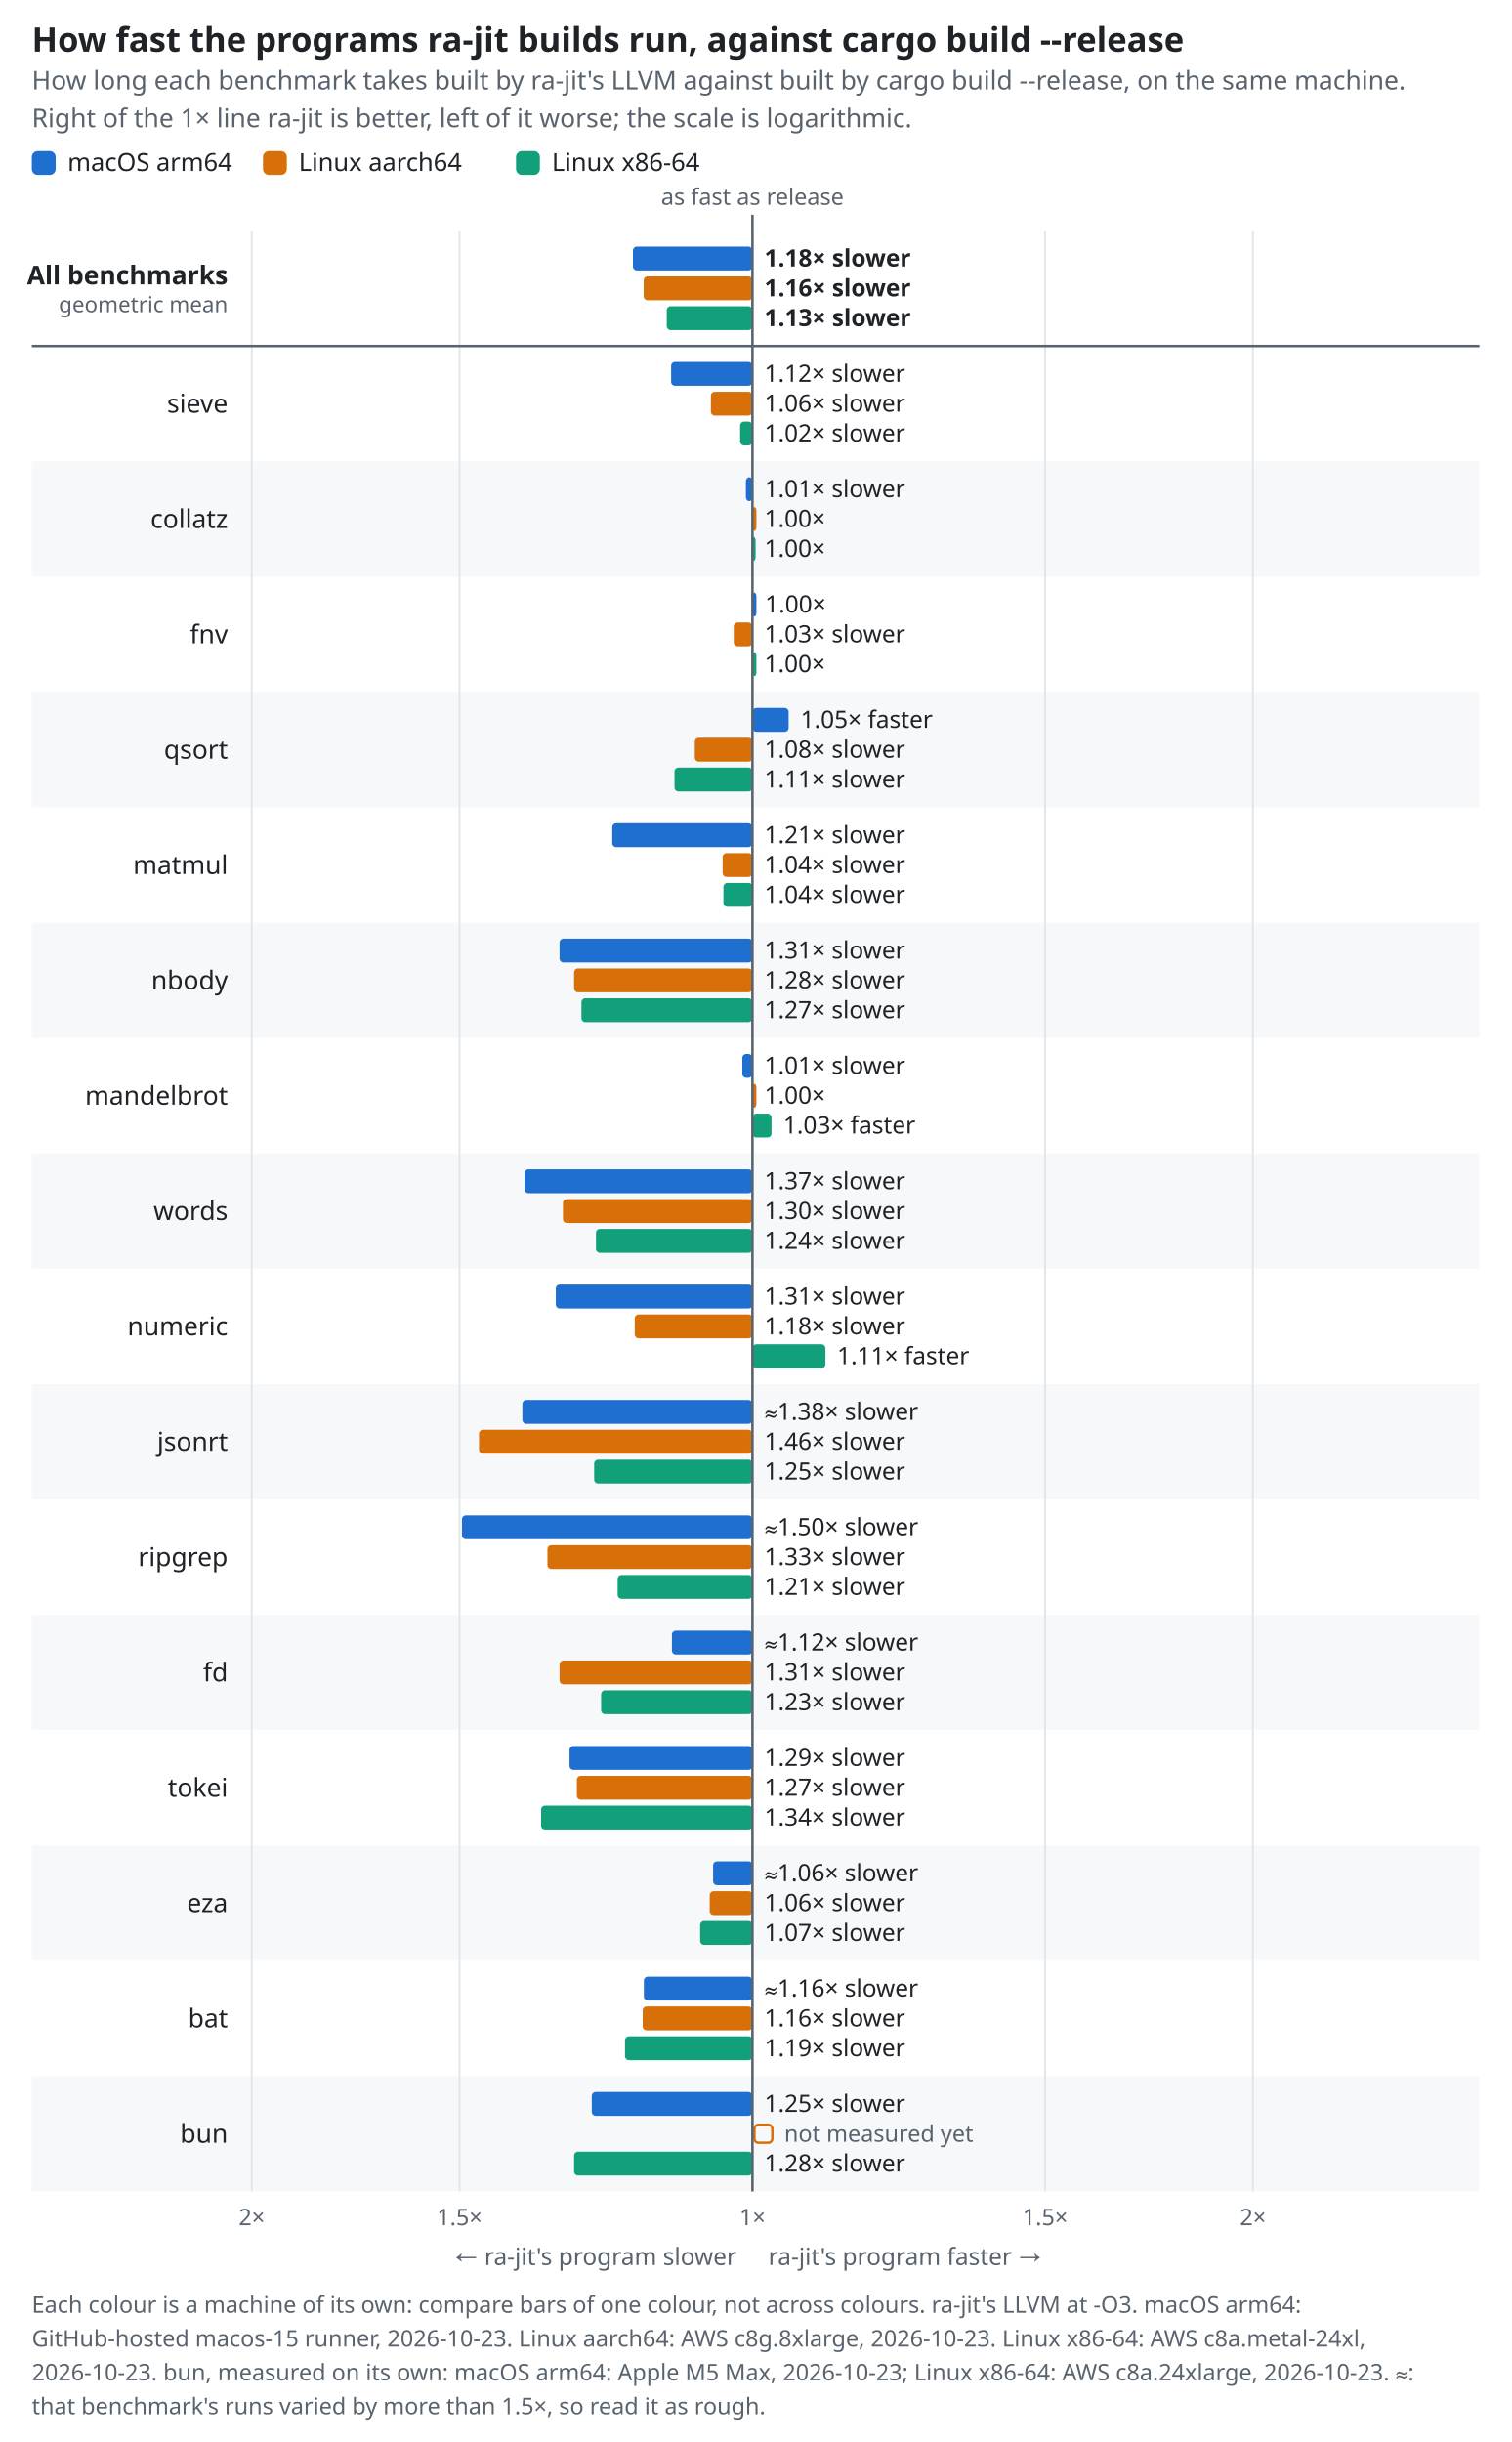
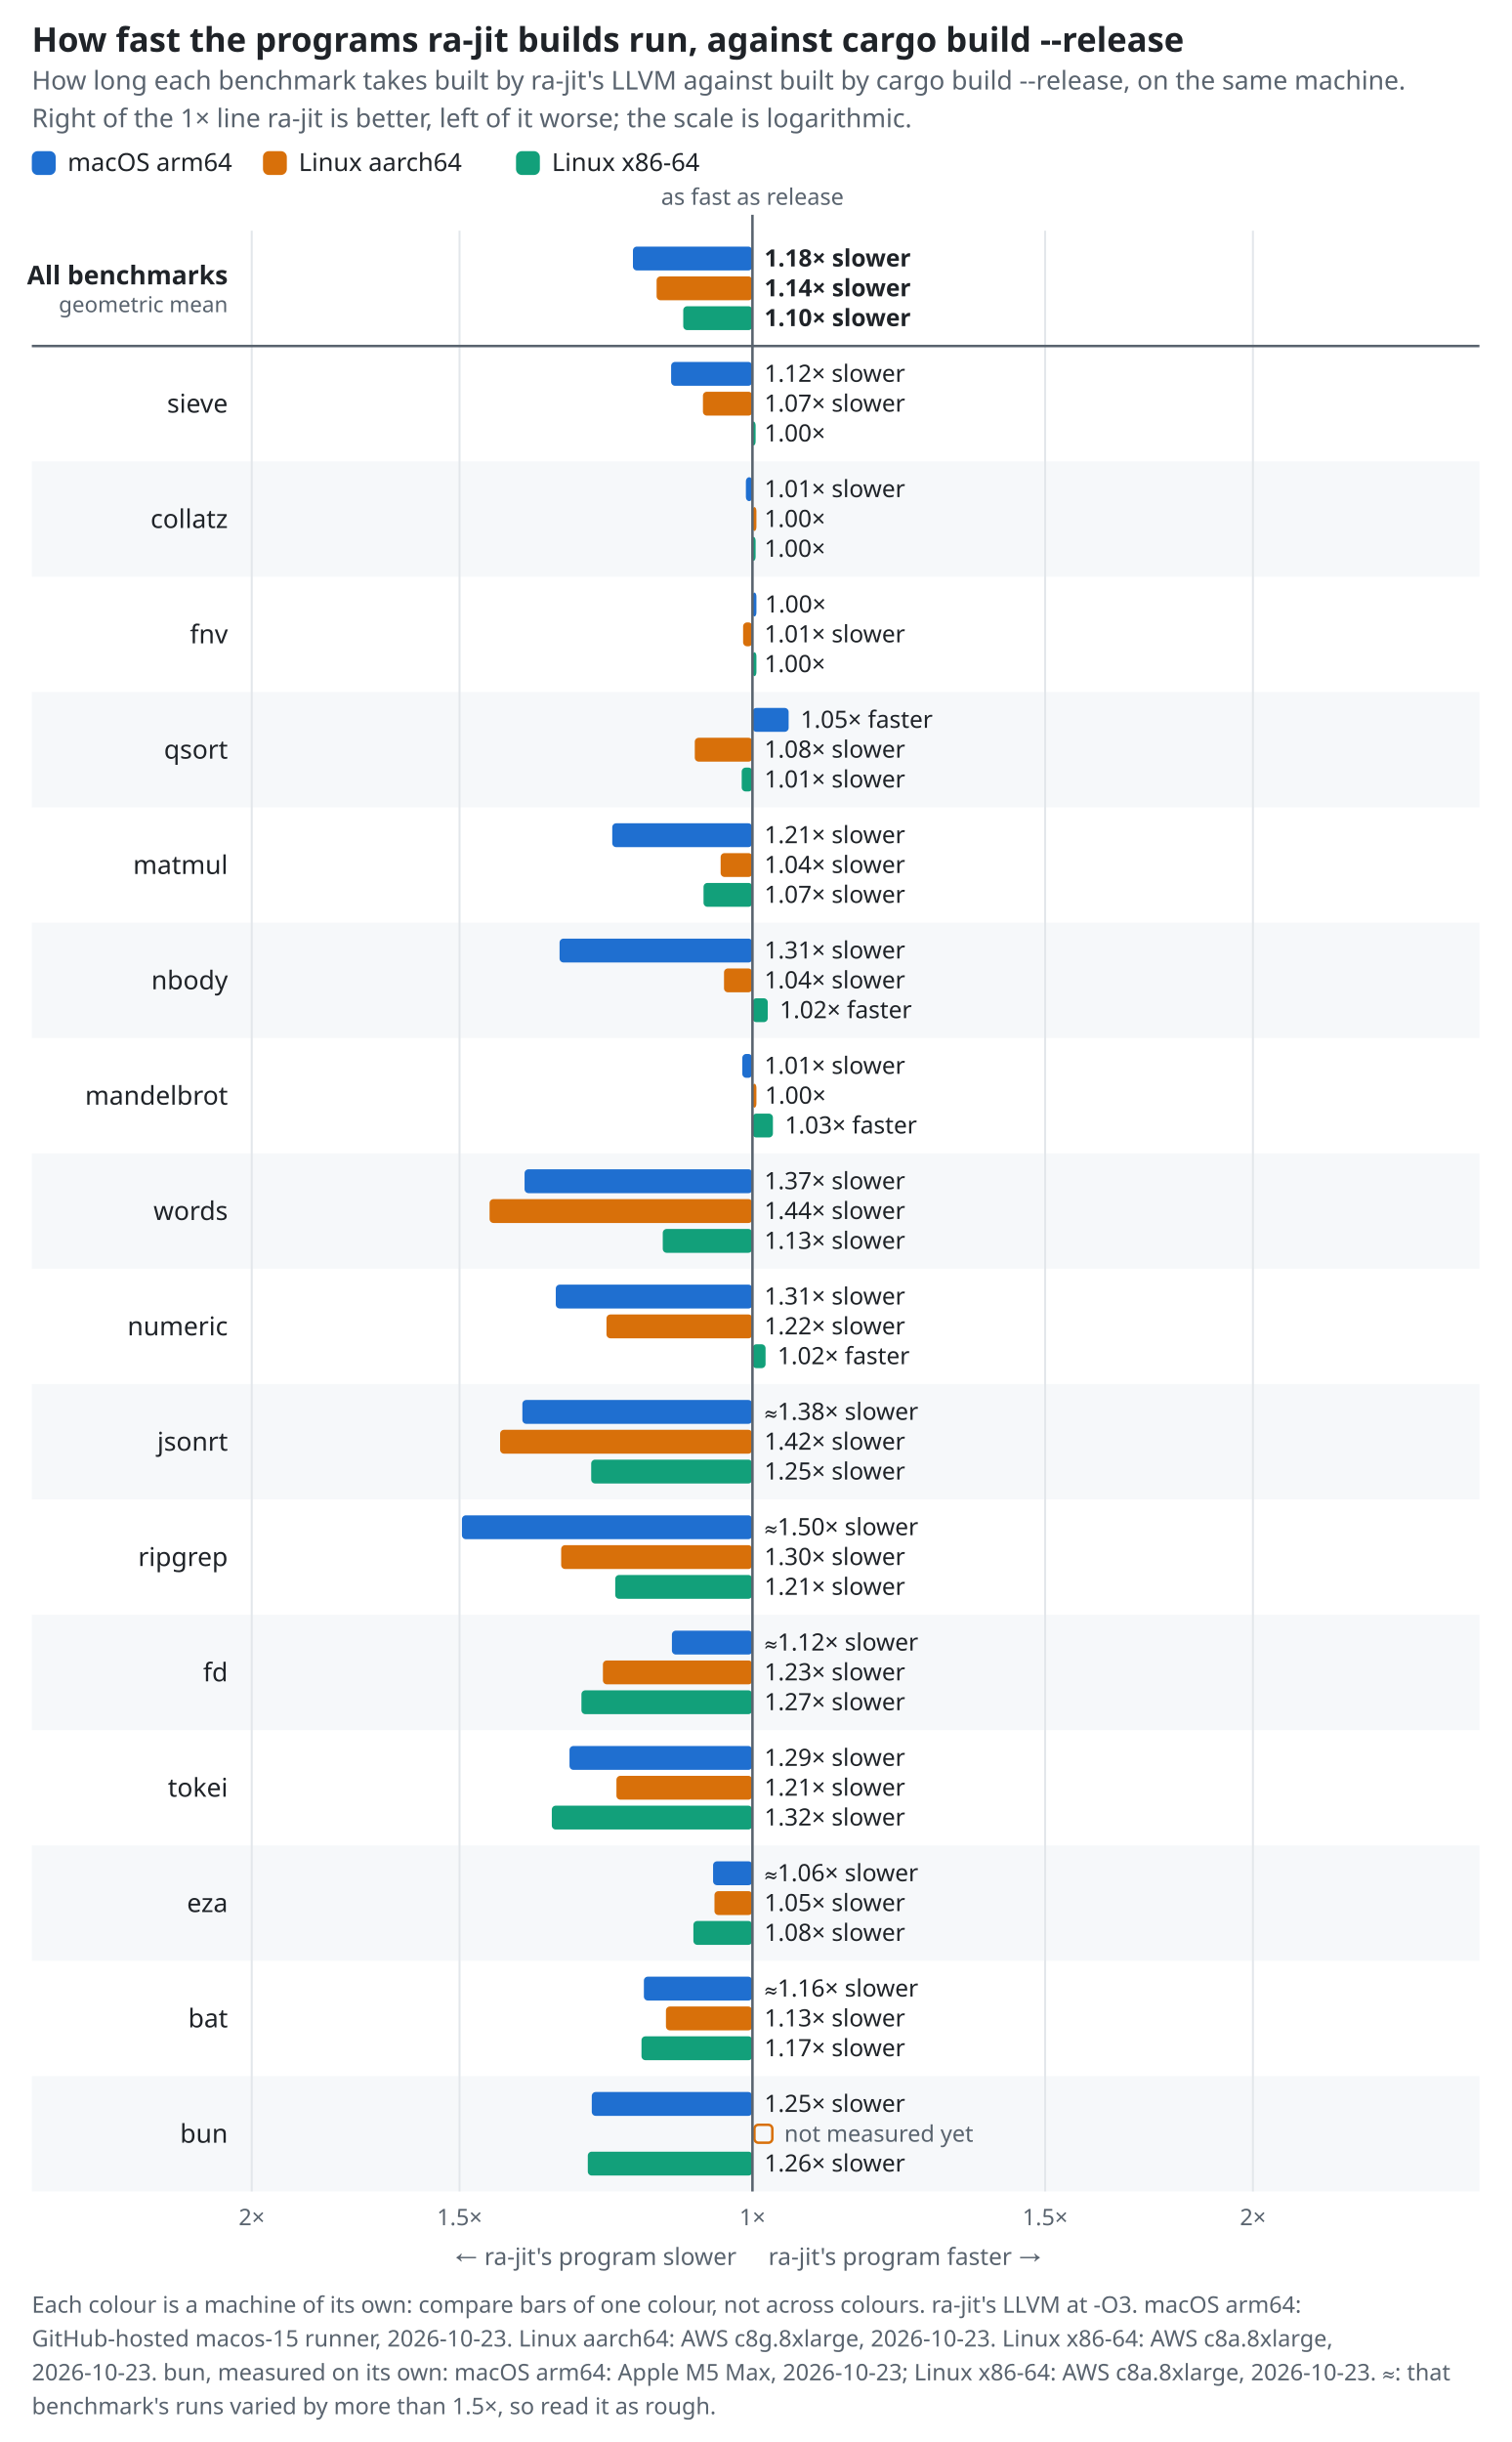
<svg xmlns="http://www.w3.org/2000/svg" width="760" height="1228" viewBox="0 0 760 1228" role="img" aria-label="How fast the programs ra-jit builds run, against cargo build --release">
  <style>text{font-family:-apple-system, BlinkMacSystemFont, 'Segoe UI', 'Noto Sans', Helvetica, Arial, sans-serif;fill:#1f2328}.d{fill:#59636e}.b{font-weight:600}.v{font-variant-numeric:tabular-nums}.g{stroke:#e3e7eb}.r{stroke:#59636e;stroke-width:1.25}.z{fill:#f6f8fa}.o{fill:none;stroke-width:1.25}.p0{fill:#1f6fd0}.w0{stroke:#1f6fd0}.p1{fill:#d8700a}.w1{stroke:#d8700a}.p2{fill:#12a07a}.w2{stroke:#12a07a}</style>
  <text x="16" y="26" font-size="17" class="b">How fast the programs ra-jit builds run, against cargo build --release</text>
  <text x="16" y="45" font-size="13" class="d">How long each benchmark takes built by ra-jit's LLVM against built by cargo build --release, on the same machine.</text>
  <text x="16" y="64" font-size="13" class="d">Right of the 1× line ra-jit is better, left of it worse; the scale is logarithmic.</text>
  <rect x="16" y="76" width="12" height="12" rx="3" class="p0" />
  <text x="34" y="86" font-size="12.5">macOS arm64</text>
  <rect x="132.25" y="76" width="12" height="12" rx="3" class="p1" />
  <text x="150.2" y="86" font-size="12.5">Linux aarch64</text>
  <rect x="259.5" y="76" width="12" height="12" rx="3" class="p2" />
  <text x="277.5" y="86" font-size="12.5">Linux x86-64</text>
  <rect x="16" y="1044" width="728" height="58" class="z" />
  <rect x="16" y="928" width="728" height="58" class="z" />
  <rect x="16" y="812" width="728" height="58" class="z" />
  <rect x="16" y="696" width="728" height="58" class="z" />
  <rect x="16" y="580" width="728" height="58" class="z" />
  <rect x="16" y="464" width="728" height="58" class="z" />
  <rect x="16" y="348" width="728" height="58" class="z" />
  <rect x="16" y="232" width="728" height="58" class="z" />
  <line x1="126.6" y1="116" x2="126.6" y2="1102" class="g" />
  <line x1="231.1" y1="116" x2="231.1" y2="1102" class="g" />
  <line x1="378.4" y1="116" x2="378.4" y2="1102" class="g" />
  <line x1="525.6" y1="116" x2="525.6" y2="1102" class="g" />
  <line x1="630.1" y1="116" x2="630.1" y2="1102" class="g" />
  <line x1="16" y1="174" x2="744" y2="174" class="r" />
  <rect x="318.3" y="124" width="60" height="12" rx="2" class="p0" />
-   <rect x="323.7" y="139" width="54.7" height="12" rx="2" class="p1" />
-   <rect x="335.3" y="154" width="43" height="12" rx="2" class="p2" />
+   <rect x="330.2" y="139" width="48.2" height="12" rx="2" class="p1" />
+   <rect x="343.6" y="154" width="34.8" height="12" rx="2" class="p2" />
  <rect x="337.5" y="182" width="40.8" height="12" rx="2" class="p0" />
-   <rect x="357.5" y="197" width="20.8" height="12" rx="2" class="p1" />
-   <rect x="372.2" y="212" width="6.1" height="12" rx="2" class="p2" />
+   <rect x="353.5" y="197" width="24.9" height="12" rx="2" class="p1" />
+   <rect x="378" y="212" width="2" height="12" rx="2" class="p2" />
  <rect x="375.1" y="240" width="3.3" height="12" rx="2" class="p0" />
  <rect x="378.4" y="255" width="2" height="12" rx="2" class="p1" />
  <rect x="378" y="270" width="2" height="12" rx="2" class="p2" />
  <rect x="378.4" y="298" width="2" height="12" rx="2" class="p0" />
-   <rect x="369" y="313" width="9.3" height="12" rx="2" class="p1" />
+   <rect x="373.7" y="313" width="4.7" height="12" rx="2" class="p1" />
  <rect x="378.4" y="328" width="2" height="12" rx="2" class="p2" />
  <rect x="378.4" y="356" width="18.2" height="12" rx="2" class="p0" />
  <rect x="349.4" y="371" width="29" height="12" rx="2" class="p1" />
-   <rect x="339.2" y="386" width="39.2" height="12" rx="2" class="p2" />
+   <rect x="373" y="386" width="5.4" height="12" rx="2" class="p2" />
  <rect x="307.9" y="414" width="70.4" height="12" rx="2" class="p0" />
-   <rect x="363.4" y="429" width="14.9" height="12" rx="2" class="p1" />
-   <rect x="363.8" y="444" width="14.6" height="12" rx="2" class="p2" />
+   <rect x="362.4" y="429" width="16" height="12" rx="2" class="p1" />
+   <rect x="353.8" y="444" width="24.6" height="12" rx="2" class="p2" />
  <rect x="281.4" y="472" width="97" height="12" rx="2" class="p0" />
-   <rect x="288.7" y="487" width="89.6" height="12" rx="2" class="p1" />
-   <rect x="292.4" y="502" width="85.9" height="12" rx="2" class="p2" />
+   <rect x="364.1" y="487" width="14.2" height="12" rx="2" class="p1" />
+   <rect x="378.4" y="502" width="7.7" height="12" rx="2" class="p2" />
  <rect x="373.3" y="530" width="5" height="12" rx="2" class="p0" />
  <rect x="378.4" y="545" width="2" height="12" rx="2" class="p1" />
-   <rect x="378.4" y="560" width="9.6" height="12" rx="2" class="p2" />
+   <rect x="378.4" y="560" width="10.3" height="12" rx="2" class="p2" />
  <rect x="263.8" y="588" width="114.6" height="12" rx="2" class="p0" />
-   <rect x="283.1" y="603" width="95.3" height="12" rx="2" class="p1" />
-   <rect x="299.7" y="618" width="78.7" height="12" rx="2" class="p2" />
+   <rect x="246.2" y="603" width="132.2" height="12" rx="2" class="p1" />
+   <rect x="333.3" y="618" width="45" height="12" rx="2" class="p2" />
  <rect x="279.5" y="646" width="98.9" height="12" rx="2" class="p0" />
-   <rect x="319.2" y="661" width="59.2" height="12" rx="2" class="p1" />
-   <rect x="378.4" y="676" width="36.7" height="12" rx="2" class="p2" />
+   <rect x="305" y="661" width="73.4" height="12" rx="2" class="p1" />
+   <rect x="378.4" y="676" width="6.6" height="12" rx="2" class="p2" />
  <rect x="262.7" y="704" width="115.6" height="12" rx="2" class="p0" />
-   <rect x="240.9" y="719" width="137.4" height="12" rx="2" class="p1" />
-   <rect x="298.8" y="734" width="79.6" height="12" rx="2" class="p2" />
+   <rect x="251.5" y="719" width="126.8" height="12" rx="2" class="p1" />
+   <rect x="297.3" y="734" width="81" height="12" rx="2" class="p2" />
  <rect x="232.3" y="762" width="146" height="12" rx="2" class="p0" />
-   <rect x="275.3" y="777" width="103" height="12" rx="2" class="p1" />
-   <rect x="310.6" y="792" width="67.7" height="12" rx="2" class="p2" />
+   <rect x="282.2" y="777" width="96.1" height="12" rx="2" class="p1" />
+   <rect x="309.4" y="792" width="68.9" height="12" rx="2" class="p2" />
  <rect x="337.9" y="820" width="40.5" height="12" rx="2" class="p0" />
-   <rect x="281.4" y="835" width="97" height="12" rx="2" class="p1" />
-   <rect x="302.3" y="850" width="76.1" height="12" rx="2" class="p2" />
+   <rect x="303.2" y="835" width="75.2" height="12" rx="2" class="p1" />
+   <rect x="292.4" y="850" width="85.9" height="12" rx="2" class="p2" />
  <rect x="286.4" y="878" width="91.9" height="12" rx="2" class="p0" />
-   <rect x="290.1" y="893" width="88.2" height="12" rx="2" class="p1" />
-   <rect x="272.1" y="908" width="106.3" height="12" rx="2" class="p2" />
+   <rect x="310" y="893" width="68.3" height="12" rx="2" class="p1" />
+   <rect x="277.5" y="908" width="100.8" height="12" rx="2" class="p2" />
  <rect x="358.6" y="936" width="19.8" height="12" rx="2" class="p0" />
-   <rect x="356.9" y="951" width="21.5" height="12" rx="2" class="p1" />
-   <rect x="352.1" y="966" width="26.3" height="12" rx="2" class="p2" />
+   <rect x="359.3" y="951" width="19.1" height="12" rx="2" class="p1" />
+   <rect x="348.7" y="966" width="29.6" height="12" rx="2" class="p2" />
  <rect x="323.8" y="994" width="54.5" height="12" rx="2" class="p0" />
-   <rect x="323.2" y="1009" width="55.1" height="12" rx="2" class="p1" />
-   <rect x="314.3" y="1024" width="64.1" height="12" rx="2" class="p2" />
+   <rect x="334.9" y="1009" width="43.4" height="12" rx="2" class="p1" />
+   <rect x="322.6" y="1024" width="55.8" height="12" rx="2" class="p2" />
  <rect x="297.6" y="1052" width="80.7" height="12" rx="2" class="p0" />
  <rect x="379.4" y="1068.5" width="9" height="9" rx="2" class="o w1" />
-   <rect x="288.7" y="1082" width="89.6" height="12" rx="2" class="p2" />
+   <rect x="295.6" y="1082" width="82.8" height="12" rx="2" class="p2" />
  <line x1="378.4" y1="108" x2="378.4" y2="1102" class="r" />
  <text x="126.6" y="1119" font-size="11.5" text-anchor="middle" class="d v">2×</text>
  <text x="231.1" y="1119" font-size="11.5" text-anchor="middle" class="d v">1.5×</text>
  <text x="378.4" y="1119" font-size="11.5" text-anchor="middle" class="d v">1×</text>
  <text x="525.6" y="1119" font-size="11.5" text-anchor="middle" class="d v">1.5×</text>
  <text x="630.1" y="1119" font-size="11.5" text-anchor="middle" class="d v">2×</text>
  <text x="114.6" y="143" font-size="13" text-anchor="end" class="b">All benchmarks</text>
  <text x="114.6" y="157" font-size="11" text-anchor="end" class="d">geometric mean</text>
  <text x="384.4" y="134" font-size="12" class="v b">1.18× slower</text>
-   <text x="384.4" y="149" font-size="12" class="v b">1.16× slower</text>
-   <text x="384.4" y="164" font-size="12" class="v b">1.13× slower</text>
+   <text x="384.4" y="149" font-size="12" class="v b">1.14× slower</text>
+   <text x="384.4" y="164" font-size="12" class="v b">1.10× slower</text>
  <text x="114.6" y="207.5" font-size="13" text-anchor="end">sieve</text>
  <text x="384.4" y="192" font-size="12" class="v">1.12× slower</text>
-   <text x="384.4" y="207" font-size="12" class="v">1.06× slower</text>
-   <text x="384.4" y="222" font-size="12" class="v">1.02× slower</text>
+   <text x="384.4" y="207" font-size="12" class="v">1.07× slower</text>
+   <text x="384.4" y="222" font-size="12" class="v">1.00×</text>
  <text x="114.6" y="265.5" font-size="13" text-anchor="end">collatz</text>
  <text x="384.4" y="250" font-size="12" class="v">1.01× slower</text>
  <text x="384.4" y="265" font-size="12" class="v">1.00×</text>
  <text x="384.4" y="280" font-size="12" class="v">1.00×</text>
  <text x="114.6" y="323.5" font-size="13" text-anchor="end">fnv</text>
  <text x="384.7" y="308" font-size="12" class="v">1.00×</text>
-   <text x="384.4" y="323" font-size="12" class="v">1.03× slower</text>
+   <text x="384.4" y="323" font-size="12" class="v">1.01× slower</text>
  <text x="384.4" y="338" font-size="12" class="v">1.00×</text>
  <text x="114.6" y="381.5" font-size="13" text-anchor="end">qsort</text>
  <text x="402.6" y="366" font-size="12" class="v">1.05× faster</text>
  <text x="384.4" y="381" font-size="12" class="v">1.08× slower</text>
-   <text x="384.4" y="396" font-size="12" class="v">1.11× slower</text>
+   <text x="384.4" y="396" font-size="12" class="v">1.01× slower</text>
  <text x="114.6" y="439.5" font-size="13" text-anchor="end">matmul</text>
  <text x="384.4" y="424" font-size="12" class="v">1.21× slower</text>
  <text x="384.4" y="439" font-size="12" class="v">1.04× slower</text>
-   <text x="384.4" y="454" font-size="12" class="v">1.04× slower</text>
+   <text x="384.4" y="454" font-size="12" class="v">1.07× slower</text>
  <text x="114.6" y="497.5" font-size="13" text-anchor="end">nbody</text>
  <text x="384.4" y="482" font-size="12" class="v">1.31× slower</text>
-   <text x="384.4" y="497" font-size="12" class="v">1.28× slower</text>
-   <text x="384.4" y="512" font-size="12" class="v">1.27× slower</text>
+   <text x="384.4" y="497" font-size="12" class="v">1.04× slower</text>
+   <text x="392.1" y="512" font-size="12" class="v">1.02× faster</text>
  <text x="114.6" y="555.5" font-size="13" text-anchor="end">mandelbrot</text>
  <text x="384.4" y="540" font-size="12" class="v">1.01× slower</text>
-   <text x="384.4" y="555" font-size="12" class="v">1.00×</text>
-   <text x="393.9" y="570" font-size="12" class="v">1.03× faster</text>
+   <text x="384.7" y="555" font-size="12" class="v">1.00×</text>
+   <text x="394.7" y="570" font-size="12" class="v">1.03× faster</text>
  <text x="114.6" y="613.5" font-size="13" text-anchor="end">words</text>
  <text x="384.4" y="598" font-size="12" class="v">1.37× slower</text>
-   <text x="384.4" y="613" font-size="12" class="v">1.30× slower</text>
-   <text x="384.4" y="628" font-size="12" class="v">1.24× slower</text>
+   <text x="384.4" y="613" font-size="12" class="v">1.44× slower</text>
+   <text x="384.4" y="628" font-size="12" class="v">1.13× slower</text>
  <text x="114.6" y="671.5" font-size="13" text-anchor="end">numeric</text>
  <text x="384.4" y="656" font-size="12" class="v">1.31× slower</text>
-   <text x="384.4" y="671" font-size="12" class="v">1.18× slower</text>
-   <text x="421" y="686" font-size="12" class="v">1.11× faster</text>
+   <text x="384.4" y="671" font-size="12" class="v">1.22× slower</text>
+   <text x="391" y="686" font-size="12" class="v">1.02× faster</text>
  <text x="114.6" y="729.5" font-size="13" text-anchor="end">jsonrt</text>
  <text x="384.4" y="714" font-size="12" class="v">≈1.38× slower</text>
-   <text x="384.4" y="729" font-size="12" class="v">1.46× slower</text>
+   <text x="384.4" y="729" font-size="12" class="v">1.42× slower</text>
  <text x="384.4" y="744" font-size="12" class="v">1.25× slower</text>
  <text x="114.6" y="787.5" font-size="13" text-anchor="end">ripgrep</text>
  <text x="384.4" y="772" font-size="12" class="v">≈1.50× slower</text>
-   <text x="384.4" y="787" font-size="12" class="v">1.33× slower</text>
+   <text x="384.4" y="787" font-size="12" class="v">1.30× slower</text>
  <text x="384.4" y="802" font-size="12" class="v">1.21× slower</text>
  <text x="114.6" y="845.5" font-size="13" text-anchor="end">fd</text>
  <text x="384.4" y="830" font-size="12" class="v">≈1.12× slower</text>
-   <text x="384.4" y="845" font-size="12" class="v">1.31× slower</text>
-   <text x="384.4" y="860" font-size="12" class="v">1.23× slower</text>
+   <text x="384.4" y="845" font-size="12" class="v">1.23× slower</text>
+   <text x="384.4" y="860" font-size="12" class="v">1.27× slower</text>
  <text x="114.6" y="903.5" font-size="13" text-anchor="end">tokei</text>
  <text x="384.4" y="888" font-size="12" class="v">1.29× slower</text>
-   <text x="384.4" y="903" font-size="12" class="v">1.27× slower</text>
-   <text x="384.4" y="918" font-size="12" class="v">1.34× slower</text>
+   <text x="384.4" y="903" font-size="12" class="v">1.21× slower</text>
+   <text x="384.4" y="918" font-size="12" class="v">1.32× slower</text>
  <text x="114.6" y="961.5" font-size="13" text-anchor="end">eza</text>
  <text x="384.4" y="946" font-size="12" class="v">≈1.06× slower</text>
-   <text x="384.4" y="961" font-size="12" class="v">1.06× slower</text>
-   <text x="384.4" y="976" font-size="12" class="v">1.07× slower</text>
+   <text x="384.4" y="961" font-size="12" class="v">1.05× slower</text>
+   <text x="384.4" y="976" font-size="12" class="v">1.08× slower</text>
  <text x="114.6" y="1019.5" font-size="13" text-anchor="end">bat</text>
  <text x="384.4" y="1004" font-size="12" class="v">≈1.16× slower</text>
-   <text x="384.4" y="1019" font-size="12" class="v">1.16× slower</text>
-   <text x="384.4" y="1034" font-size="12" class="v">1.19× slower</text>
+   <text x="384.4" y="1019" font-size="12" class="v">1.13× slower</text>
+   <text x="384.4" y="1034" font-size="12" class="v">1.17× slower</text>
  <text x="114.6" y="1077.5" font-size="13" text-anchor="end">bun</text>
  <text x="384.4" y="1062" font-size="12" class="v">1.25× slower</text>
  <text x="394.4" y="1077" font-size="11.5" class="d">not measured yet</text>
-   <text x="384.4" y="1092" font-size="12" class="v">1.28× slower</text>
+   <text x="384.4" y="1092" font-size="12" class="v">1.26× slower</text>
  <text x="378.4" y="103" font-size="11.5" text-anchor="middle" class="d">as fast as release</text>
  <text x="370.4" y="1139" font-size="12" text-anchor="end" class="d">← ra-jit's program slower</text>
  <text x="386.4" y="1139" font-size="12" class="d">ra-jit's program faster →</text>
  <text x="16" y="1163" font-size="11.5" class="d">Each colour is a machine of its own: compare bars of one colour, not across colours. ra-jit's LLVM at -O3. macOS arm64:</text>
-   <text x="16" y="1180" font-size="11.5" class="d">GitHub-hosted macos-15 runner, 2026-10-23. Linux aarch64: AWS c8g.8xlarge, 2026-10-23. Linux x86-64: AWS c8a.metal-24xl,</text>
-   <text x="16" y="1197" font-size="11.5" class="d">2026-10-23. bun, measured on its own: macOS arm64: Apple M5 Max, 2026-10-23; Linux x86-64: AWS c8a.24xlarge, 2026-10-23. ≈:</text>
-   <text x="16" y="1214" font-size="11.5" class="d">that benchmark's runs varied by more than 1.5×, so read it as rough.</text>
+   <text x="16" y="1180" font-size="11.5" class="d">GitHub-hosted macos-15 runner, 2026-10-23. Linux aarch64: AWS c8g.8xlarge, 2026-10-23. Linux x86-64: AWS c8a.8xlarge,</text>
+   <text x="16" y="1197" font-size="11.5" class="d">2026-10-23. bun, measured on its own: macOS arm64: Apple M5 Max, 2026-10-23; Linux x86-64: AWS c8a.8xlarge, 2026-10-23. ≈: that</text>
+   <text x="16" y="1214" font-size="11.5" class="d">benchmark's runs varied by more than 1.5×, so read it as rough.</text>
</svg>
